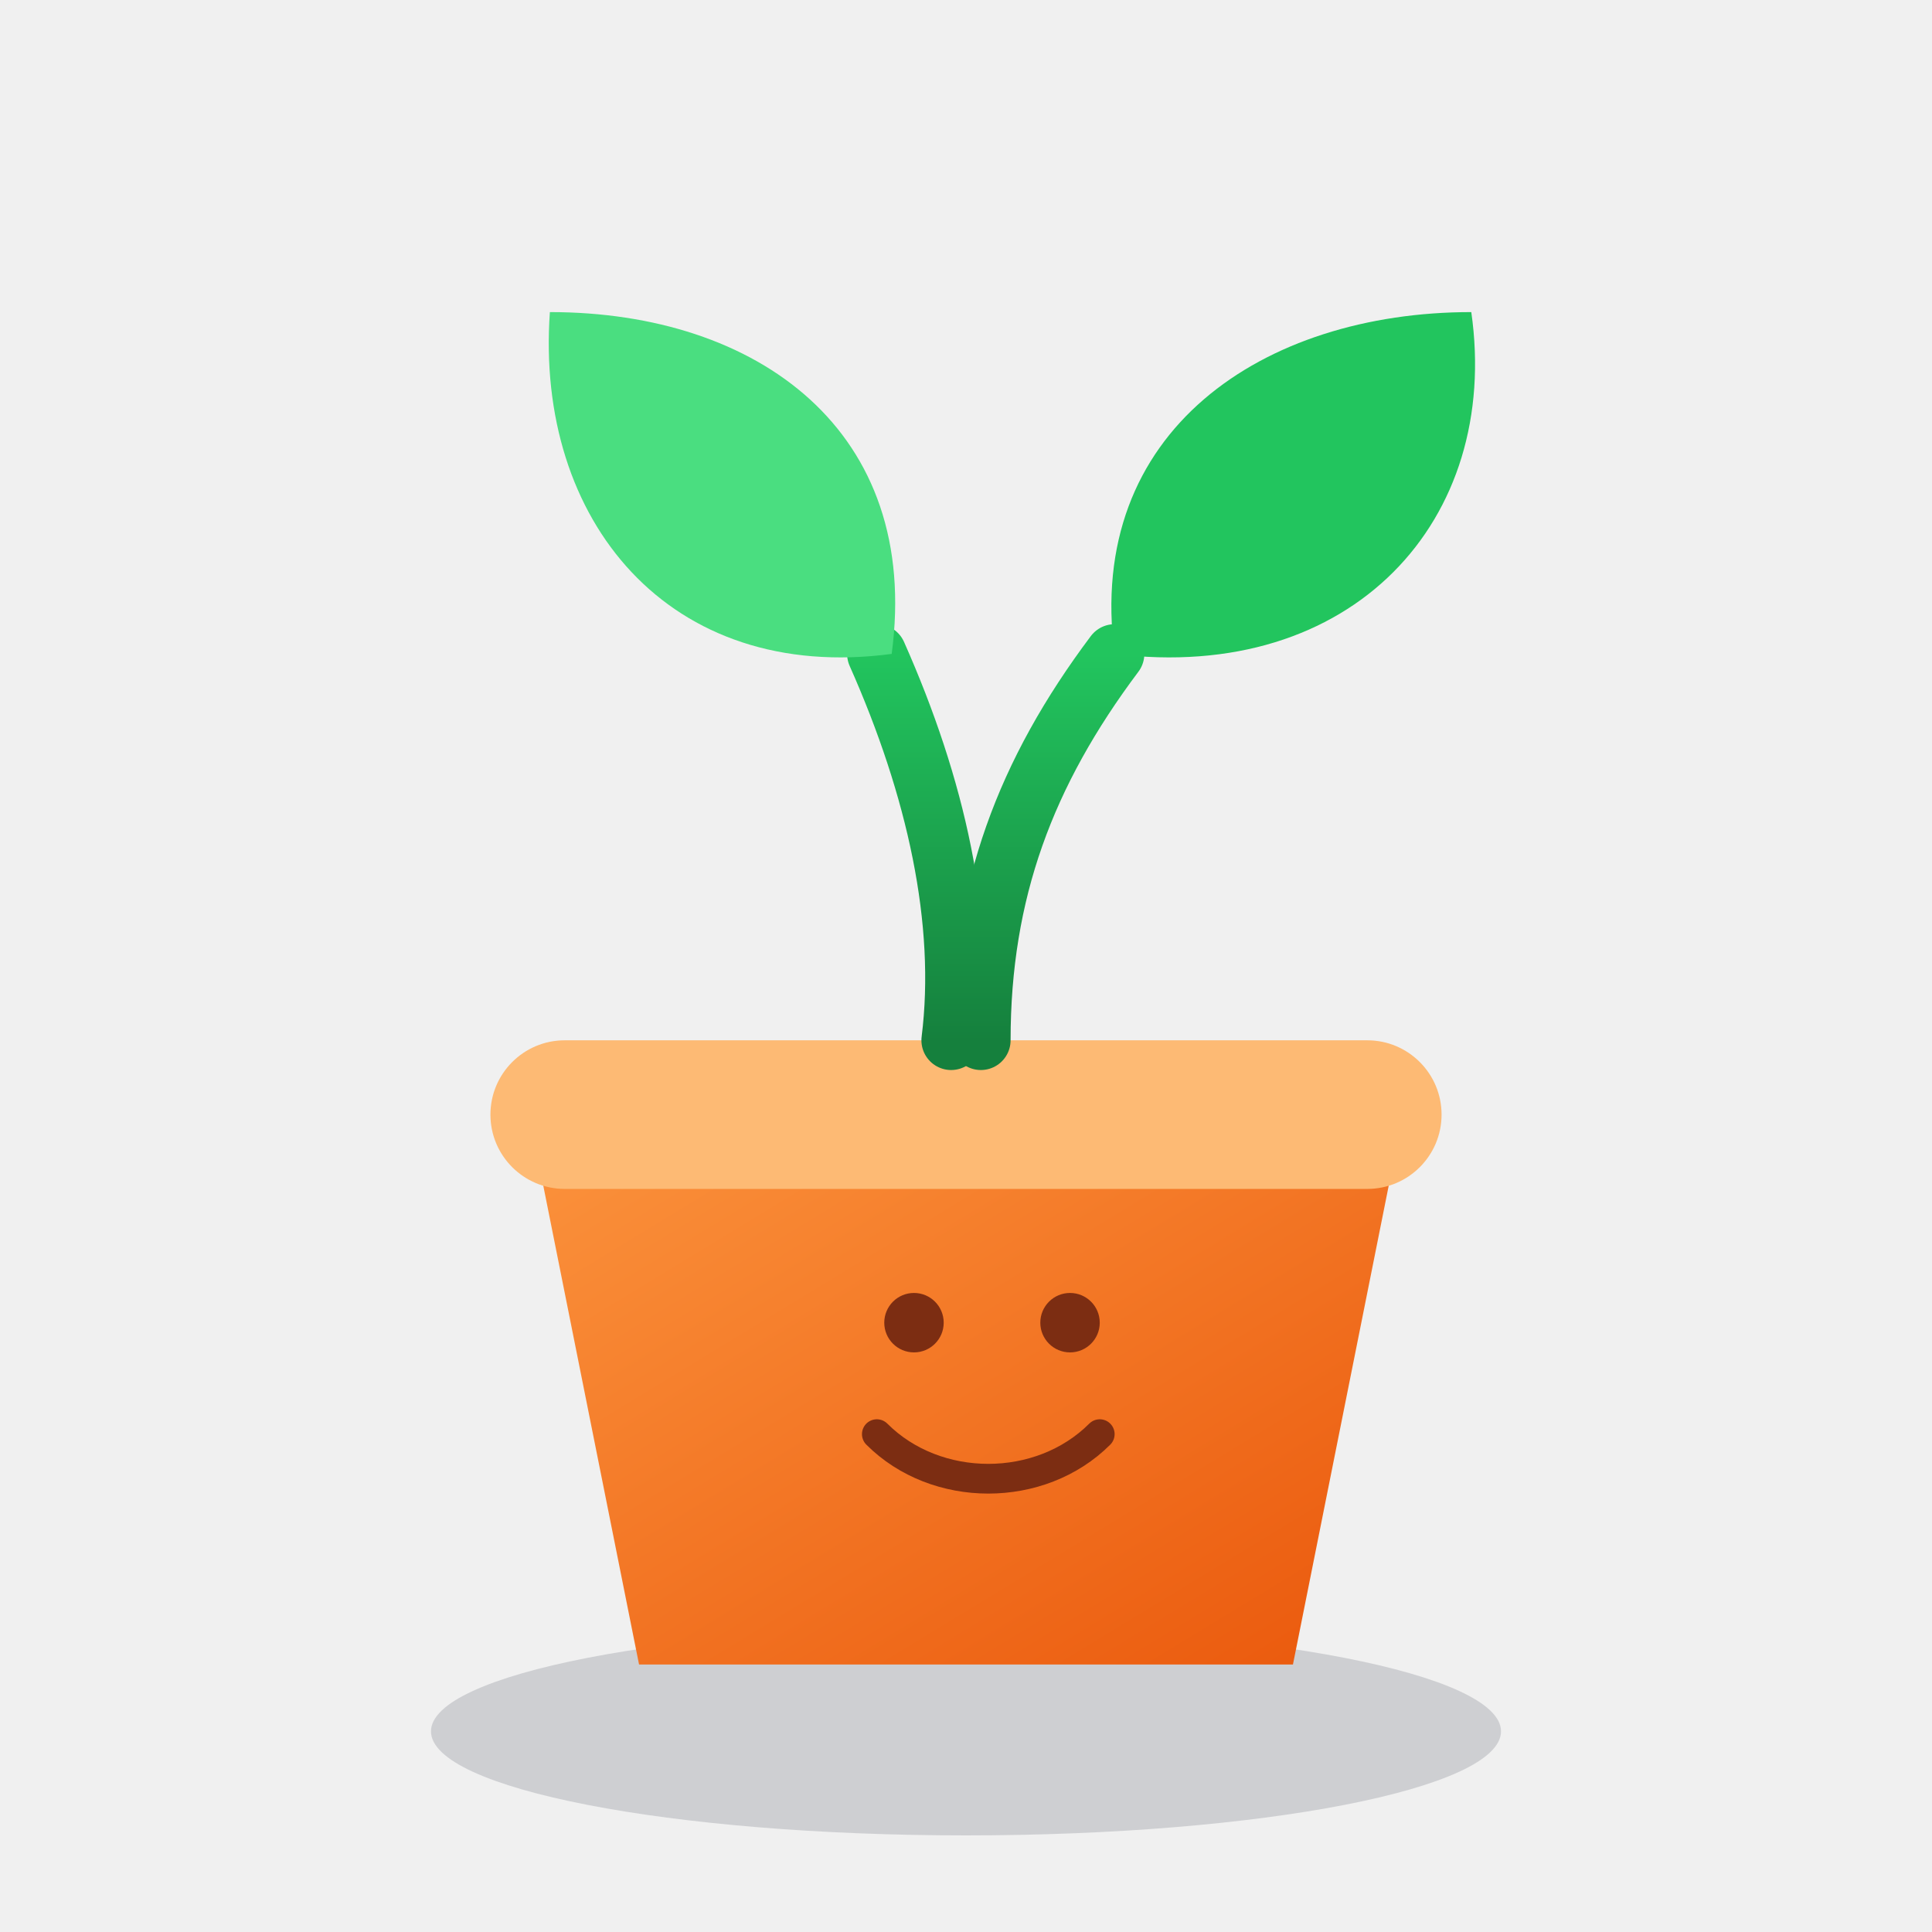
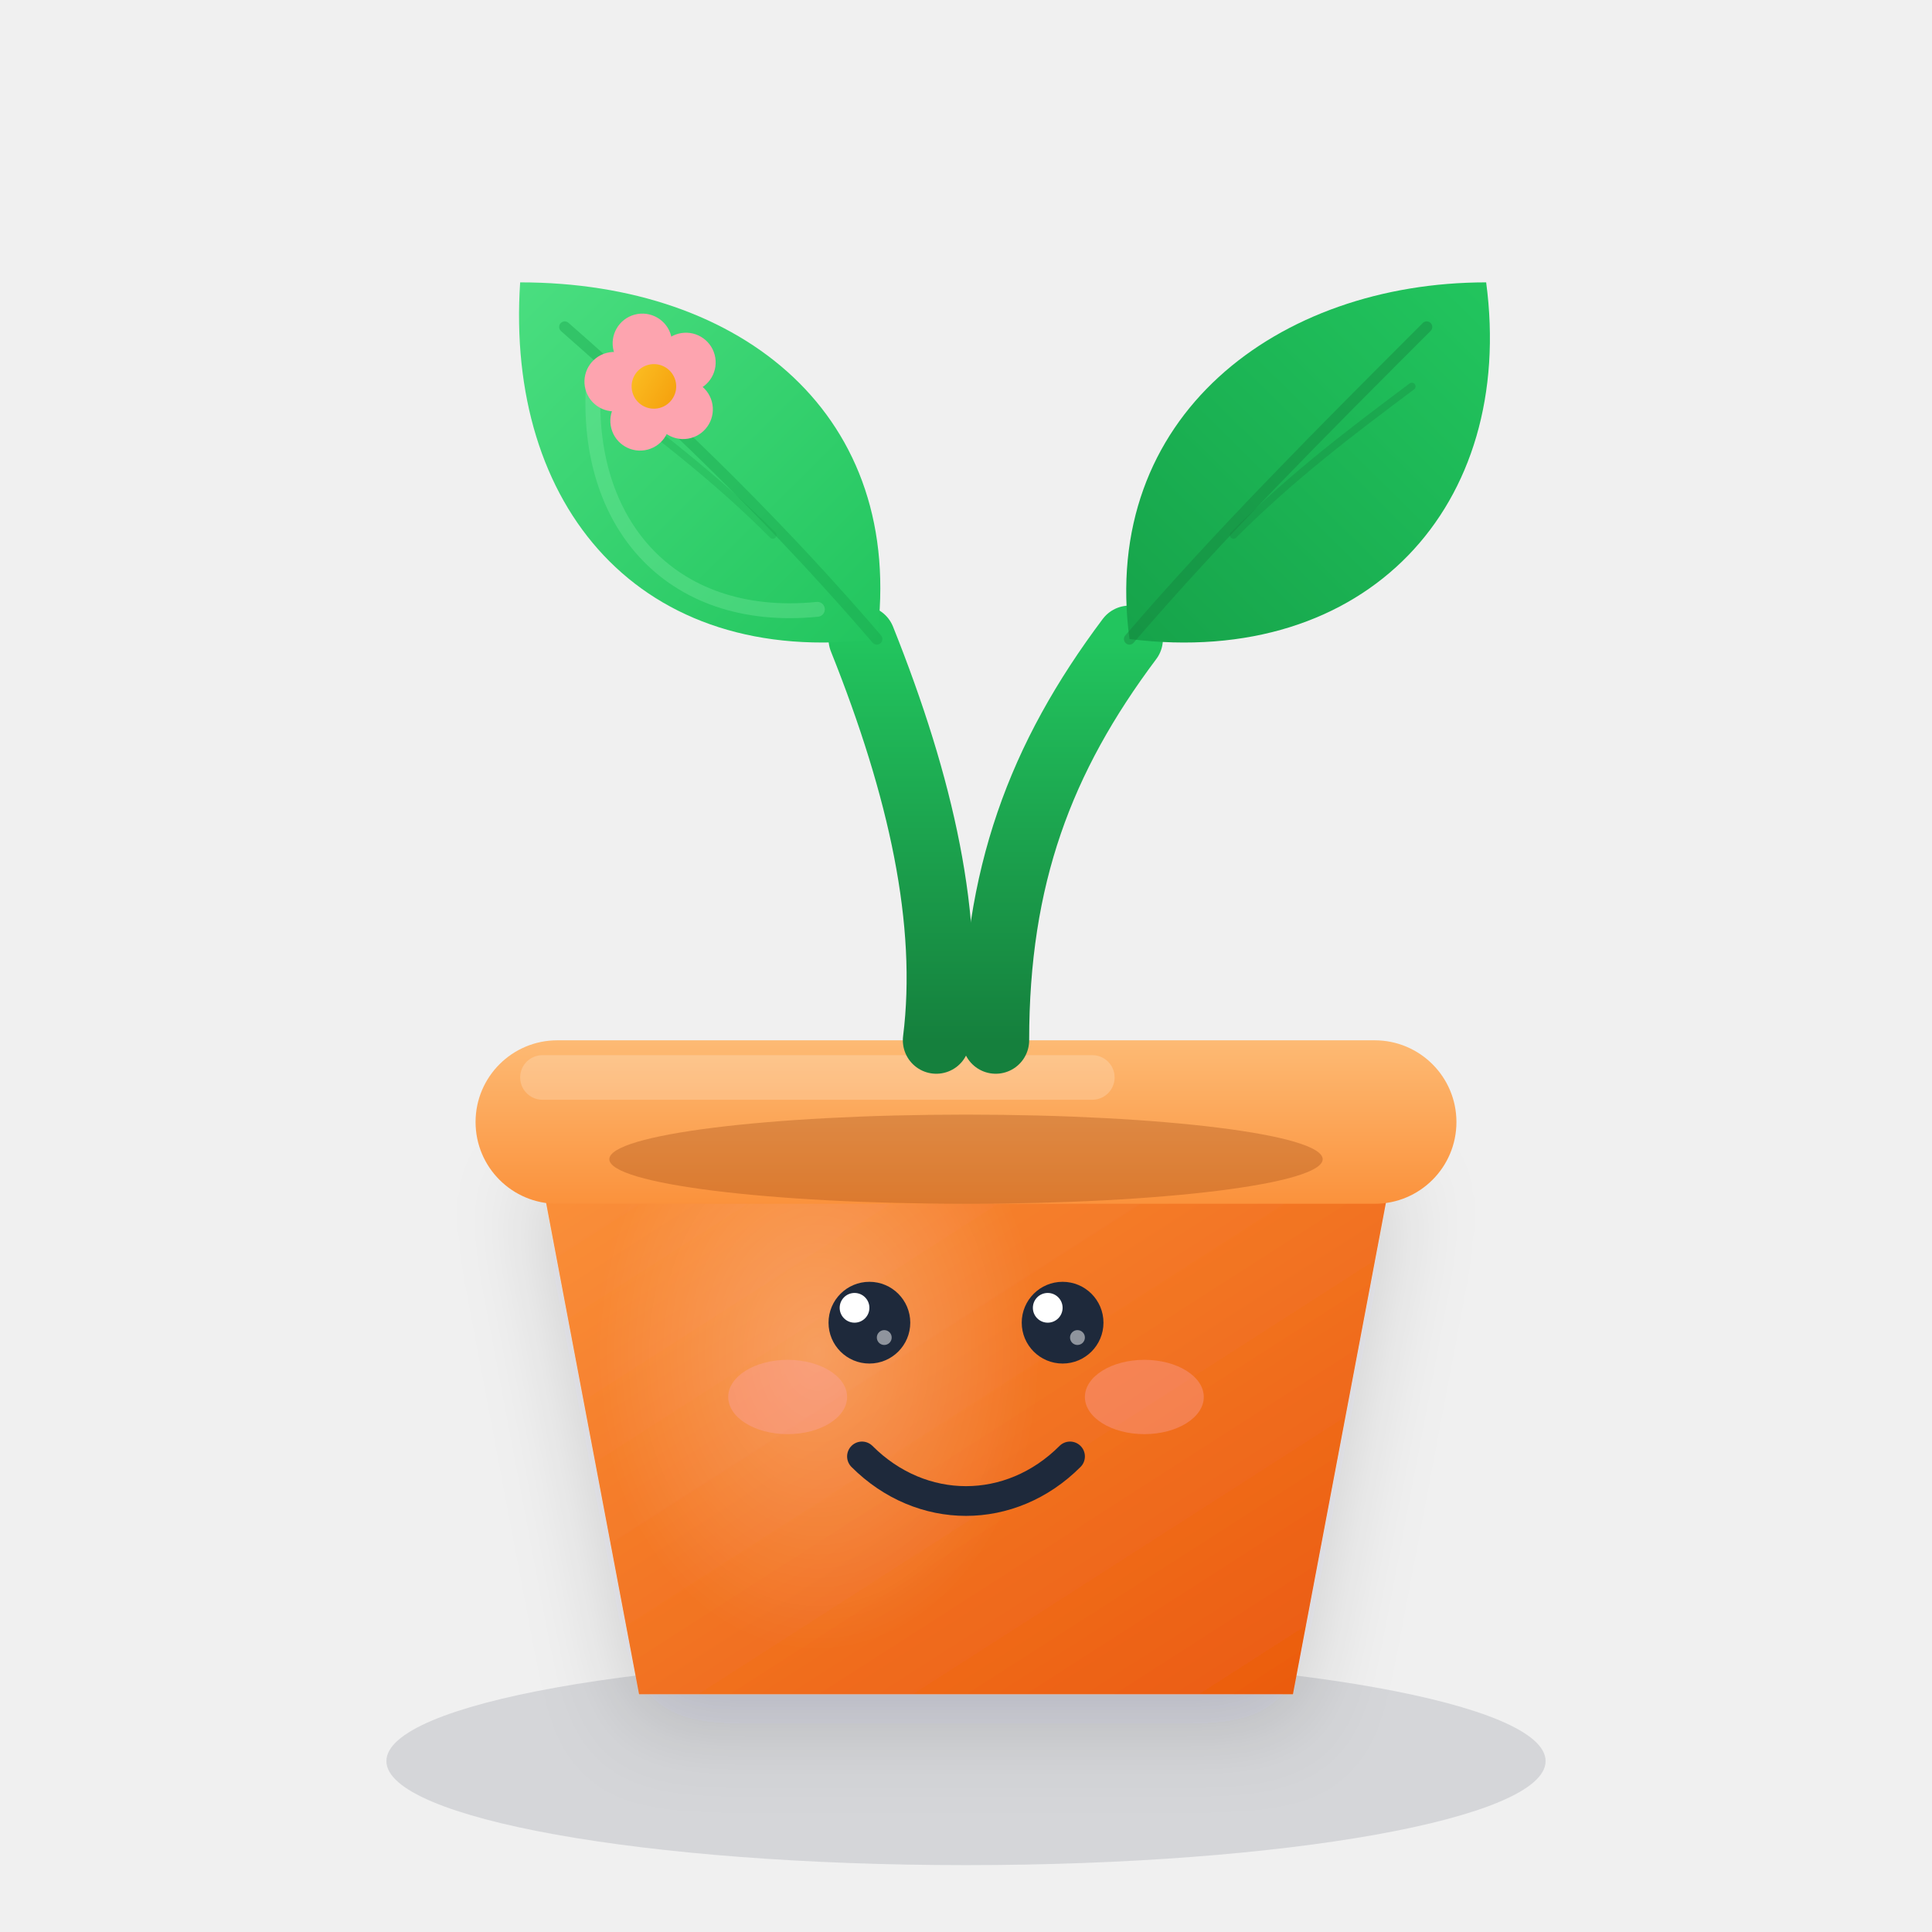
<svg xmlns="http://www.w3.org/2000/svg" width="260" height="260" viewBox="0 0 260 260" fill="none">
  <defs>
    <linearGradient id="pot" x1="0" y1="0" x2="1" y2="1">
      <stop offset="0%" stop-color="#fb923c" />
      <stop offset="100%" stop-color="#ea580c" />
    </linearGradient>
+     <linearGradient id="potRim" x1="0" y1="0" x2="0" y2="1">
+       <stop offset="0%" stop-color="#fdba74" />
+       <stop offset="100%" stop-color="#fb923c" />
+     </linearGradient>
    <linearGradient id="stem" x1="0" y1="0" x2="0" y2="1">
      <stop offset="0%" stop-color="#22c55e" />
      <stop offset="100%" stop-color="#15803d" />
    </linearGradient>
+     <linearGradient id="leafL" x1="0" y1="0" x2="1" y2="1">
+       <stop offset="0%" stop-color="#4ade80" />
+       <stop offset="100%" stop-color="#22c55e" />
+     </linearGradient>
+     <linearGradient id="leafR" x1="1" y1="0" x2="0" y2="1">
+       <stop offset="0%" stop-color="#22c55e" />
+       <stop offset="100%" stop-color="#16a34a" />
+     </linearGradient>
+     <radialGradient id="potShine">
+       <stop offset="0%" stop-color="#ffffff" stop-opacity="0.25" />
+       <stop offset="100%" stop-color="#ffffff" stop-opacity="0" />
+     </radialGradient>
+     <filter id="potShadow" x="-10%" y="-5%" width="120%" height="130%">
+       <feDropShadow dx="0" dy="4" stdDeviation="6" flood-color="#0f172a" flood-opacity="0.15" />
+     </filter>
+     <linearGradient id="flowerCenter" x1="0" y1="0" x2="1" y2="1">
+       <stop offset="0%" stop-color="#fbbf24" />
+       <stop offset="100%" stop-color="#f59e0b" />
+     </linearGradient>
  </defs>
-   <ellipse cx="130" cy="233" rx="72" ry="14" fill="#0f172a" fill-opacity="0.15" />
-   <path d="M72 154H188L174 224H86L72 154Z" fill="url(#pot)" />
-   <rect x="66" y="140" width="128" height="20" rx="10" fill="#fdba74" />
-   <path d="M128 140C130 124 126 106 118 88" stroke="url(#stem)" stroke-width="8" stroke-linecap="round" />
-   <path d="M132 140C132 120 138 104 150 88" stroke="url(#stem)" stroke-width="8" stroke-linecap="round" />
-   <path d="M120 88C90 92 72 70 74 42C102 42 124 58 120 88Z" fill="#4ade80" />
-   <path d="M150 88C182 92 202 70 198 42C170 42 146 58 150 88Z" fill="#22c55e" />
-   <circle cx="123" cy="178" r="4" fill="#7c2d12" />
-   <circle cx="144" cy="178" r="4" fill="#7c2d12" />
-   <path d="M118 193C126 201 140 201 148 193" stroke="#7c2d12" stroke-width="4" stroke-linecap="round" />
+   <ellipse cx="130" cy="237" rx="78" ry="14" fill="#0f172a" fill-opacity="0.12" />
+   <path d="M72 154H188L174 228H86L72 154Z" fill="url(#pot)" filter="url(#potShadow)" />
+   <ellipse cx="110" cy="182" rx="30" ry="40" fill="url(#potShine)" />
+   <rect x="64" y="140" width="132" height="22" rx="11" fill="url(#potRim)" />
+   <rect x="70" y="142" width="80" height="6" rx="3" fill="white" opacity="0.2" />
+   <ellipse cx="130" cy="156" rx="48" ry="6" fill="#92400e" opacity="0.3" />
+   <path d="M126 140C128 124 124 106 116 86" stroke="url(#stem)" stroke-width="9" stroke-linecap="round" />
+   <path d="M134 140C134 118 140 102 152 86" stroke="url(#stem)" stroke-width="9" stroke-linecap="round" />
+   <path d="M118 86C86 90 68 68 70 38C100 38 122 56 118 86Z" fill="url(#leafL)" />
+   <path d="M118 86C106 72 92 58 76 44" stroke="#16a34a" stroke-width="1.5" fill="none" opacity="0.4" stroke-linecap="round" />
+   <path d="M104 72C96 64 88 58 80 52" stroke="#16a34a" stroke-width="1" fill="none" opacity="0.3" stroke-linecap="round" />
+   <path d="M110 82C90 84 78 70 80 50" stroke="#86efac" stroke-width="2" fill="none" opacity="0.3" stroke-linecap="round" />
+   <path d="M152 86C184 90 204 68 200 38C172 38 148 56 152 86Z" fill="url(#leafR)" />
+   <path d="M152 86C164 72 178 58 192 44" stroke="#15803d" stroke-width="1.5" fill="none" opacity="0.4" stroke-linecap="round" />
+   <path d="M166 72C174 64 182 58 190 52" stroke="#15803d" stroke-width="1" fill="none" opacity="0.3" stroke-linecap="round" />
+   <g transform="translate(88, 52) rotate(-15)">
+     <circle cx="0" cy="-6" r="4" fill="#fda4af" />
+     <circle cx="5" cy="-2" r="4" fill="#fda4af" />
+     <circle cx="3" cy="4" r="4" fill="#fda4af" />
+     <circle cx="-3" cy="4" r="4" fill="#fda4af" />
+     <circle cx="-5" cy="-2" r="4" fill="#fda4af" />
+     <circle cx="0" cy="0" r="3" fill="url(#flowerCenter)" />
+   </g>
+   <circle cx="117" cy="178" r="5.5" fill="#1e293b" />
+   <circle cx="143" cy="178" r="5.5" fill="#1e293b" />
+   <circle cx="115" cy="176" r="2" fill="white" />
+   <circle cx="141" cy="176" r="2" fill="white" />
+   <circle cx="119" cy="180" r="1" fill="white" opacity="0.5" />
+   <circle cx="145" cy="180" r="1" fill="white" opacity="0.5" />
+   <ellipse cx="106" cy="188" rx="8" ry="5" fill="#fda4af" opacity="0.35" />
+   <ellipse cx="154" cy="188" rx="8" ry="5" fill="#fda4af" opacity="0.35" />
+   <path d="M116 196C124 204 136 204 144 196" stroke="#1e293b" stroke-width="4" stroke-linecap="round" fill="none" />
</svg>
